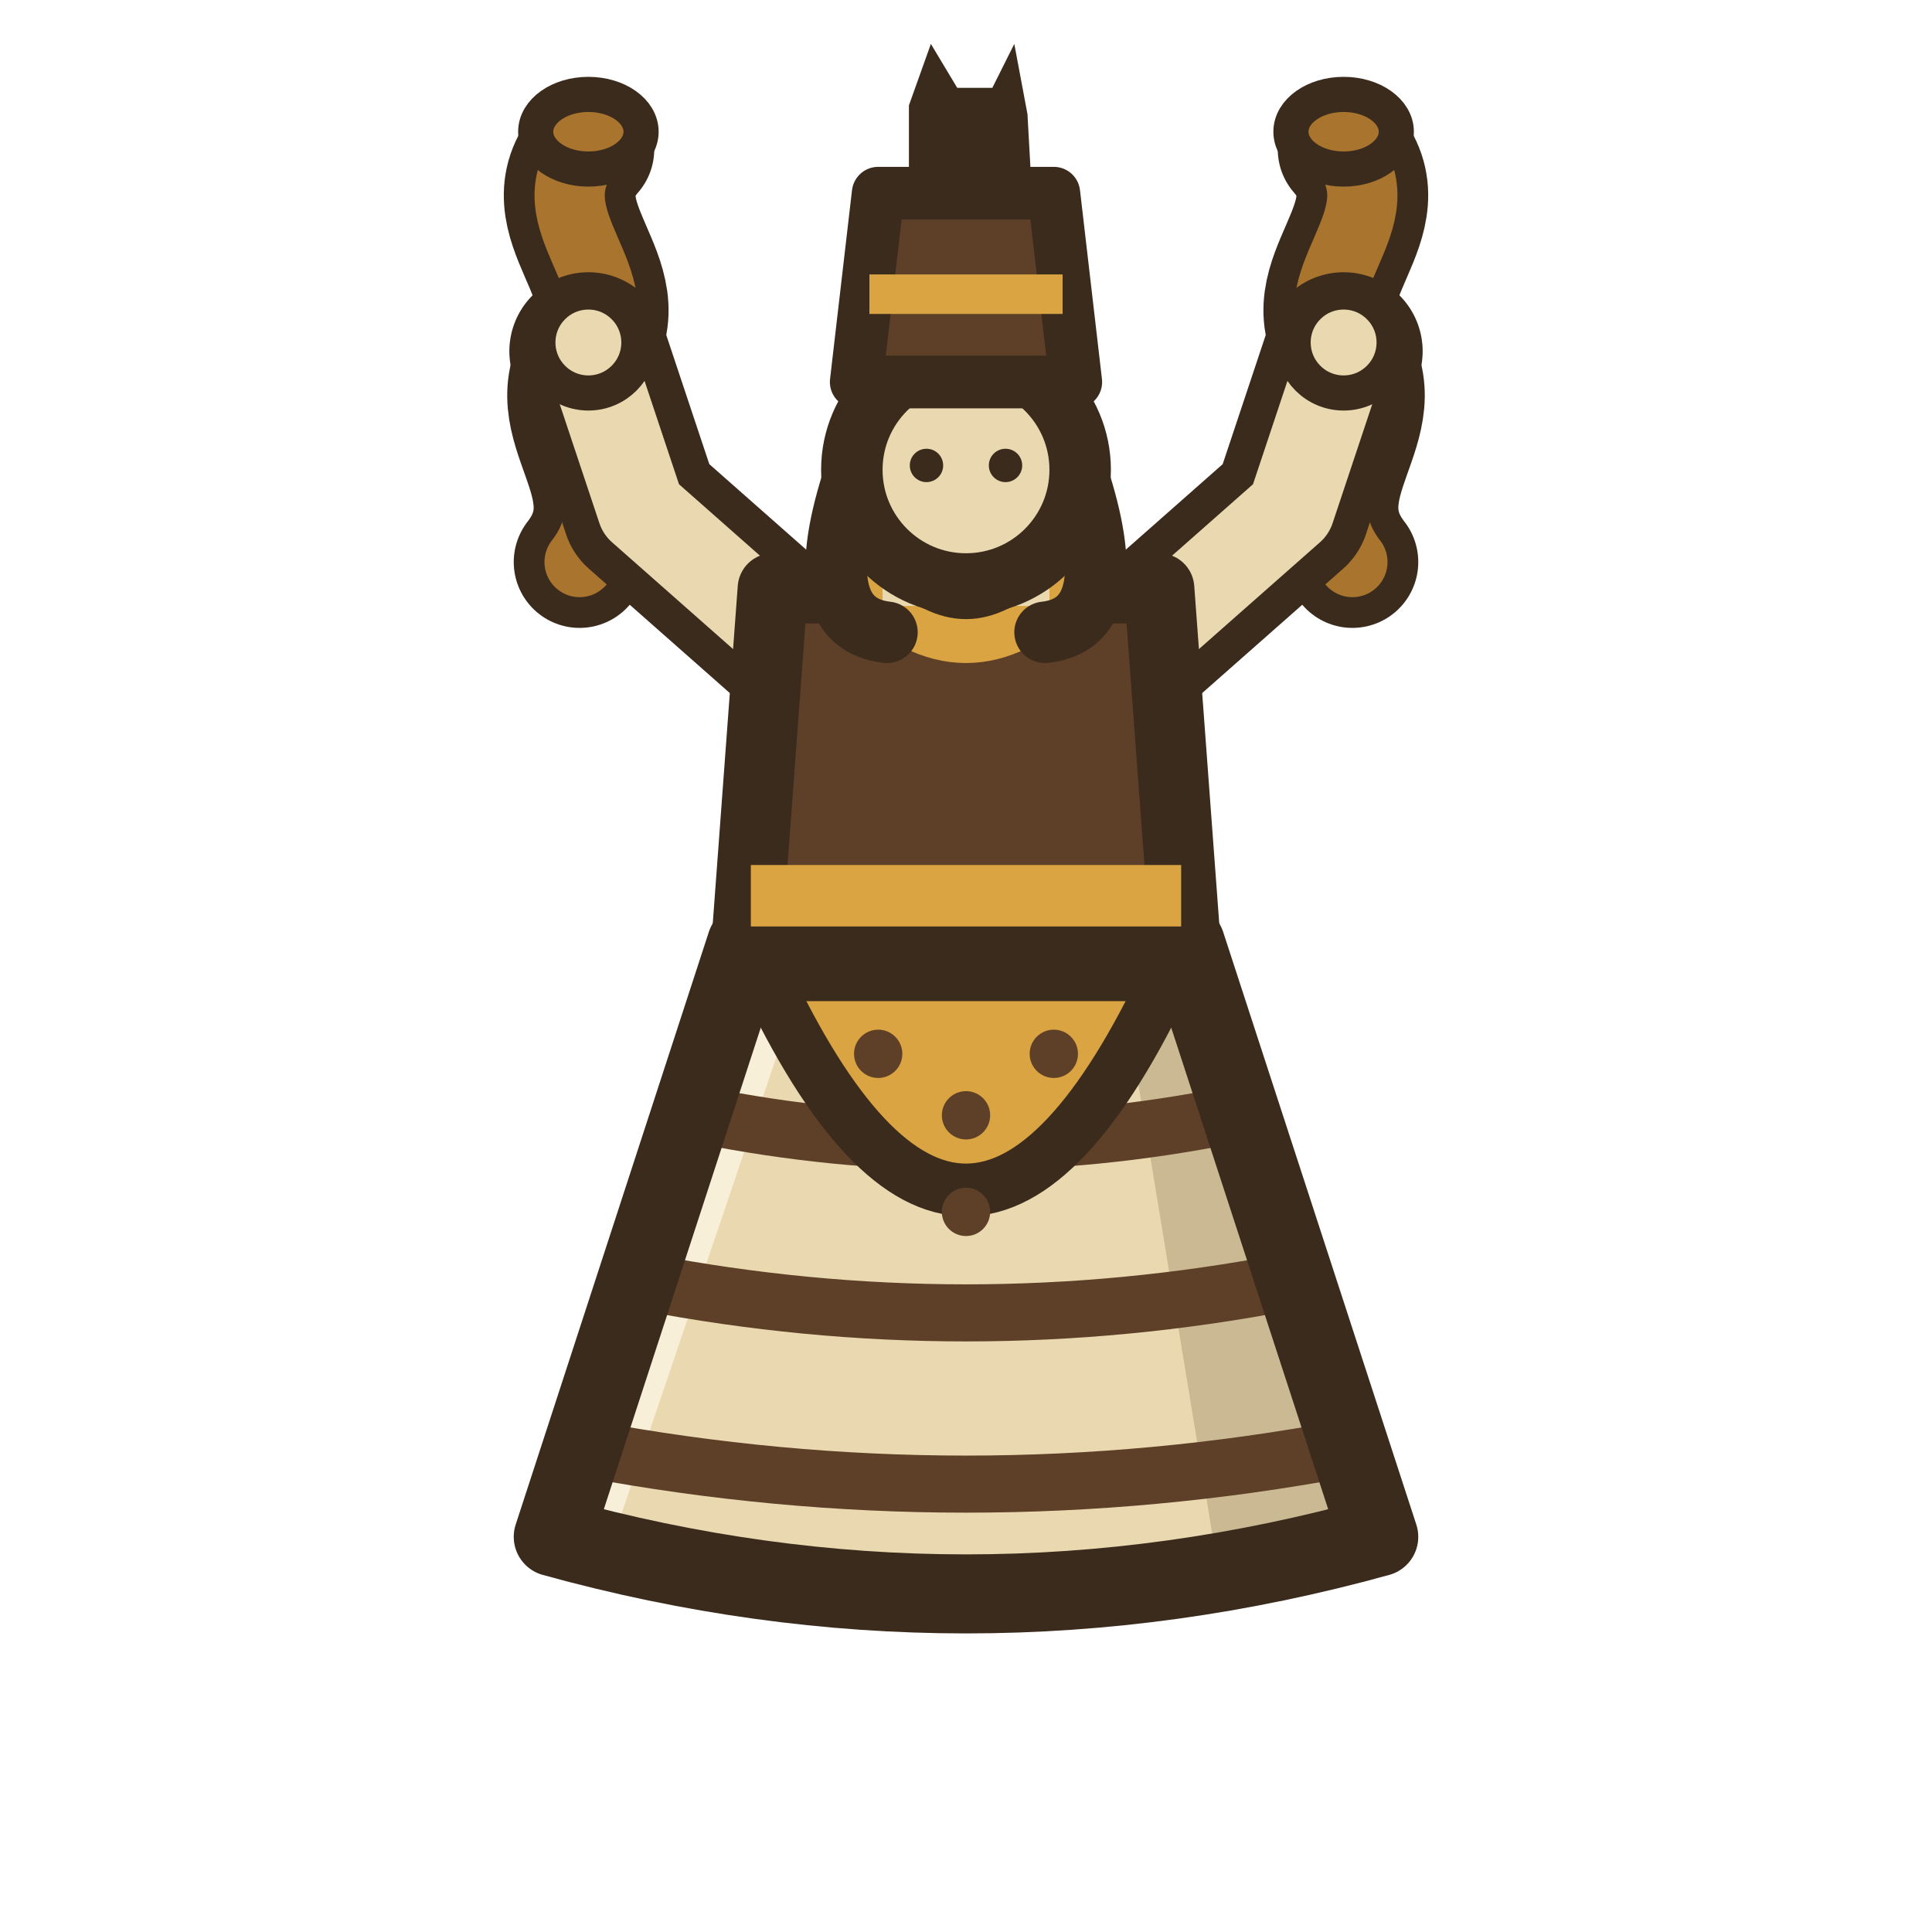
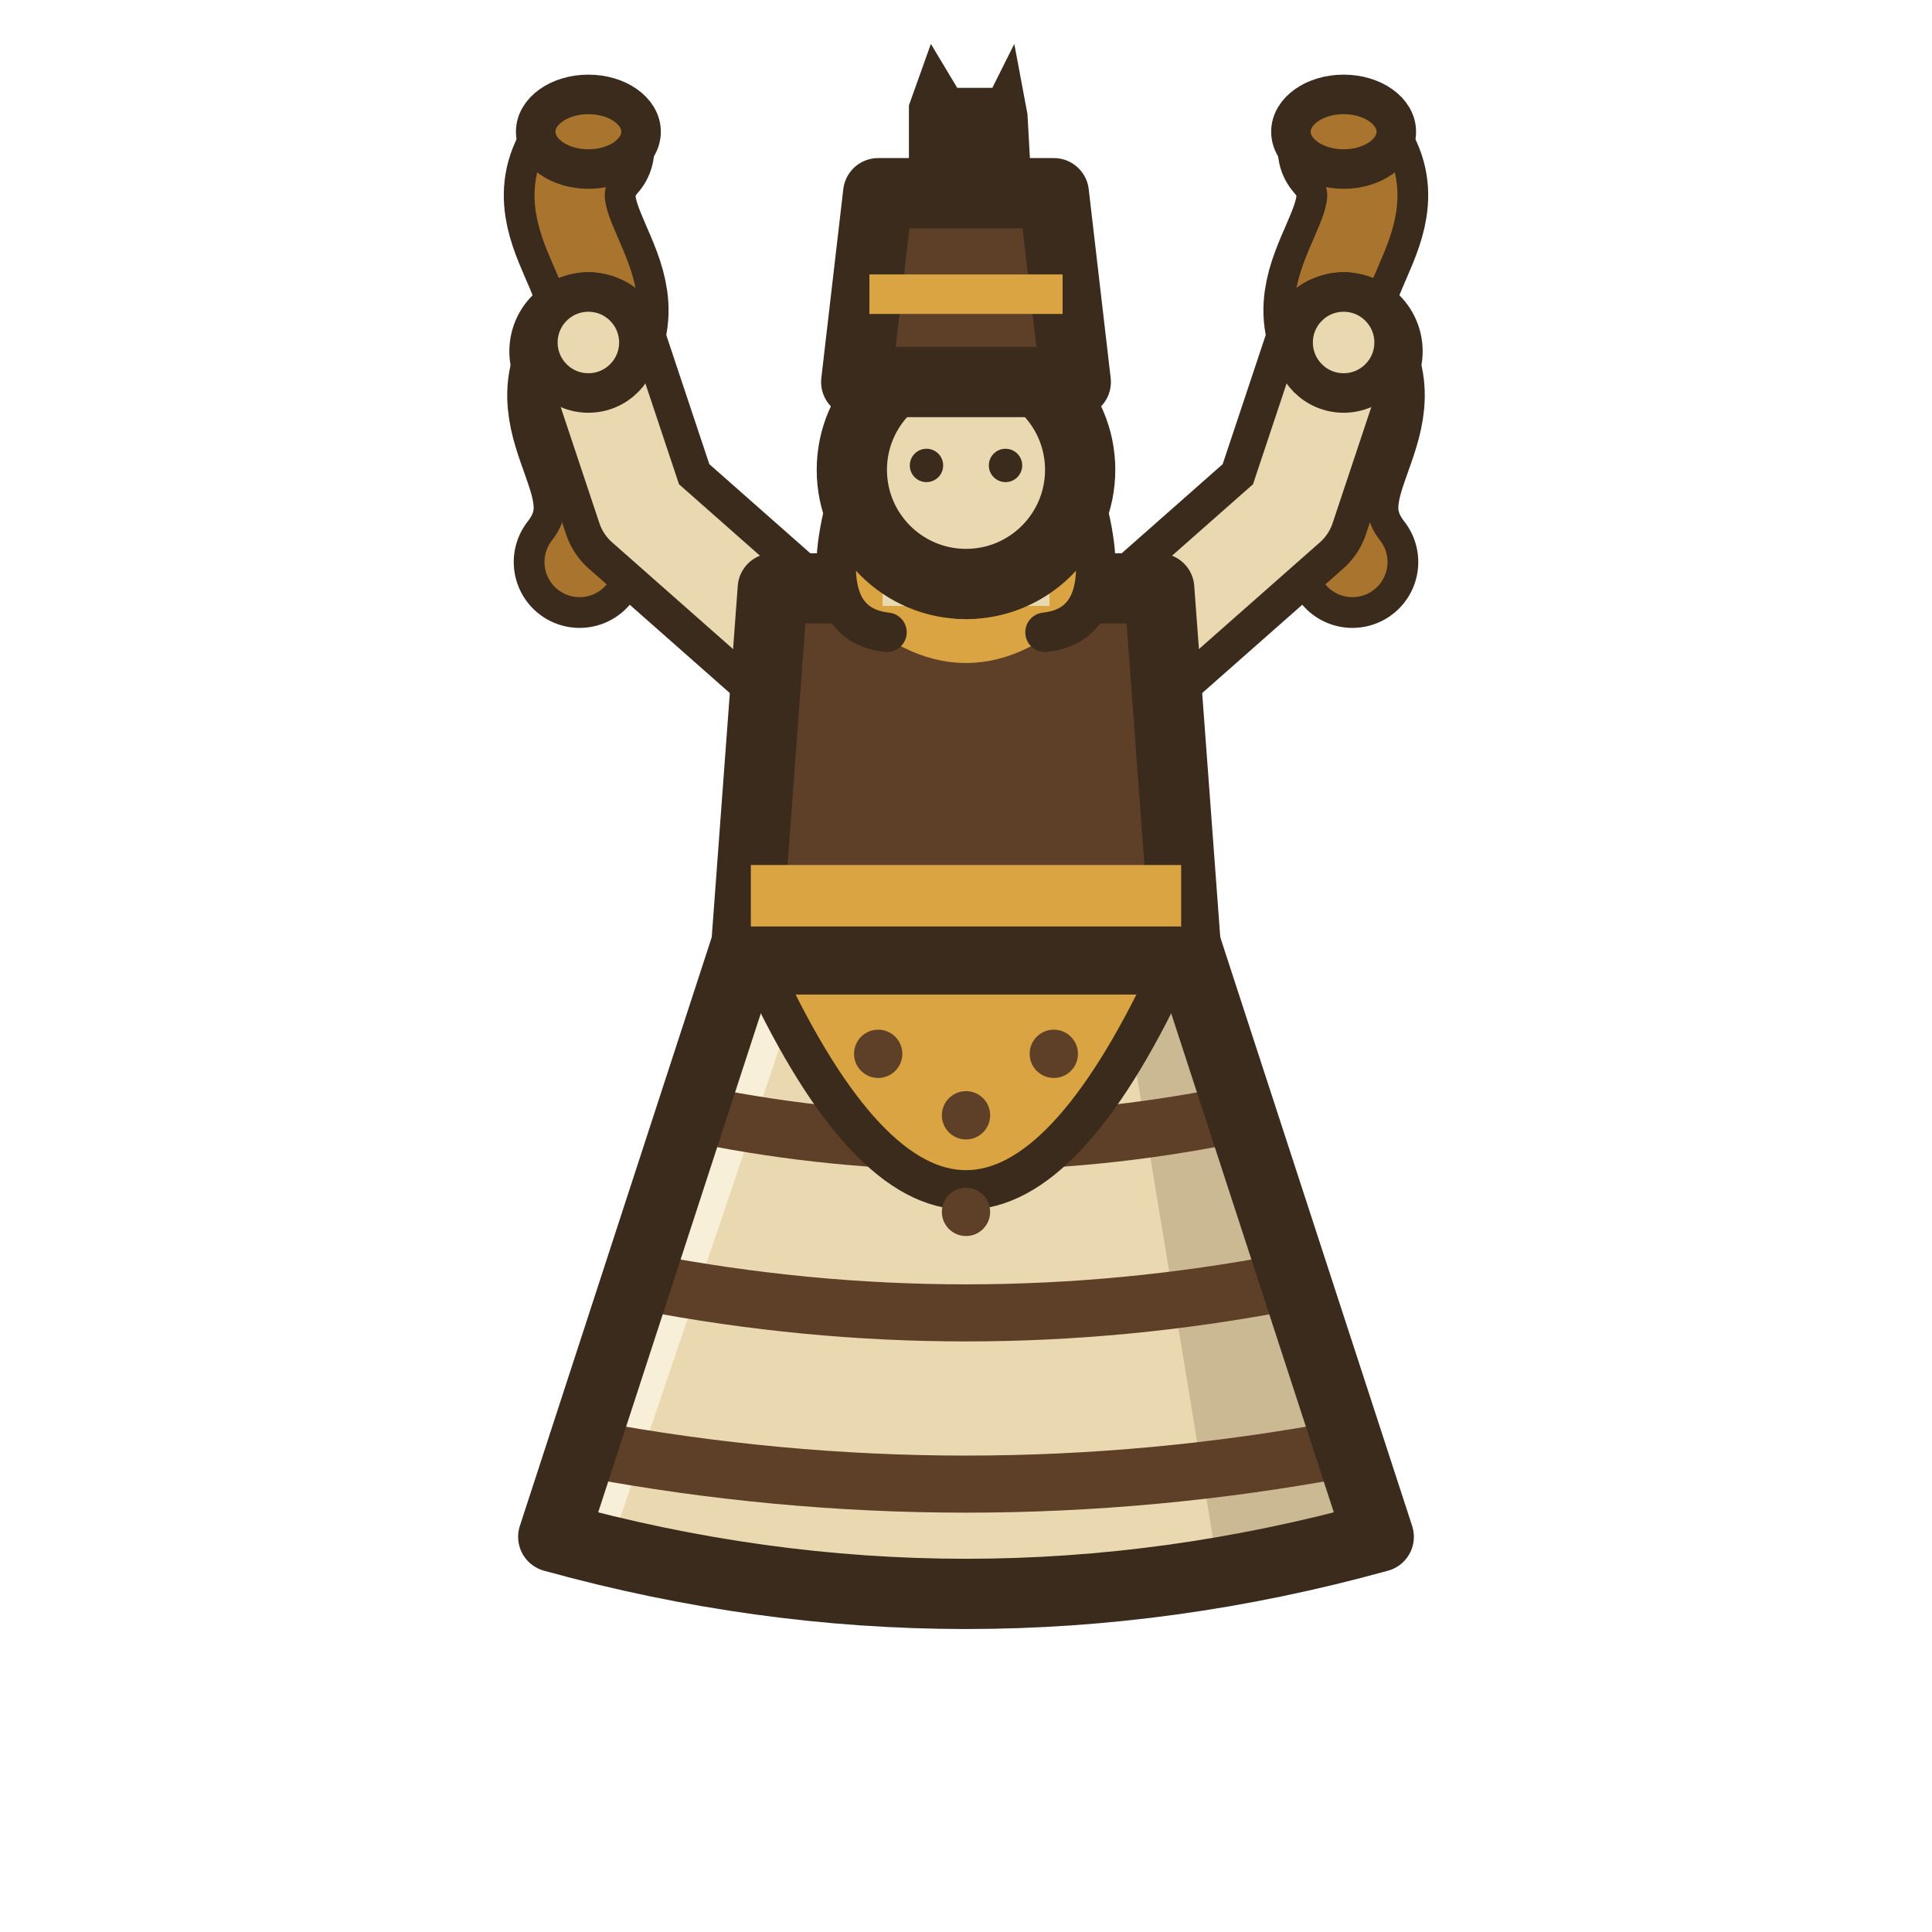
<svg xmlns="http://www.w3.org/2000/svg" width="44" height="44" viewBox="-22 -22 44 44">
  <path d="M-5 -0.5 L5 -0.5 L9.4 13 Q0 15.6 -9.4 13 Z" fill="#ead9b0" />
  <path d="M5 -0.5 L9.4 13 Q7.6 13.8 5.8 14.1 L3.4 -0.5 Z" fill="#cbb994" />
  <path d="M-4.4 0.6 L-8.4 12.4" stroke="#f7efd8" stroke-width="1.1" stroke-linecap="round" />
  <path d="M-6 3.4 Q0 4.6 6 3.4 M-7.3 7.2 Q0 8.6 7.3 7.2 M-8.6 11 Q0 12.6 8.6 11" fill="none" stroke="#5e4028" stroke-width="1.3" stroke-linecap="round" />
-   <path d="M-5 -0.5 L5 -0.5 L9.4 13 Q0 15.6 -9.4 13 Z" fill="none" stroke="#3b2b1d" stroke-width="1.8" stroke-linejoin="round" />
-   <path d="M-4.6 0.2 Q0 10 4.6 0.2 Z" fill="#d9a441" stroke="#3b2b1d" stroke-width="1.2" stroke-linejoin="round" />
+   <path d="M-5 -0.5 L5 -0.5 L9.4 13 Q0 15.6 -9.4 13 Z" fill="none" stroke="#3b2b1d" stroke-width="1.6" stroke-linejoin="round" />
+   <path d="M-4.6 0.2 Q0 10 4.6 0.2 Z" fill="#d9a441" stroke="#3b2b1d" stroke-width="0.9" stroke-linejoin="round" />
  <g fill="#5e4028">
    <circle cx="-2" cy="2" r=".55" />
    <circle cx="0" cy="3.4" r=".55" />
    <circle cx="2" cy="2" r=".55" />
    <circle cx="0" cy="5.6" r=".55" />
  </g>
  <g fill="none" stroke-linecap="round" stroke-linejoin="round">
    <path d="M-8.6 -18.6 C-10 -17 -7.4 -15.6 -8.6 -14 C-9.8 -12.4 -7.4 -11 -8.8 -9.2" stroke="#3b2b1d" stroke-width="3" />
    <path d="M-8.6 -18.6 C-10 -17 -7.4 -15.6 -8.6 -14 C-9.8 -12.4 -7.4 -11 -8.8 -9.2" stroke="#a8742e" stroke-width="1.6" />
    <path d="M8.6 -18.6 C10 -17 7.4 -15.6 8.6 -14 C9.8 -12.4 7.4 -11 8.8 -9.2" stroke="#3b2b1d" stroke-width="3" />
    <path d="M8.6 -18.6 C10 -17 7.4 -15.6 8.6 -14 C9.8 -12.4 7.4 -11 8.8 -9.2" stroke="#a8742e" stroke-width="1.6" />
  </g>
-   <ellipse cx="-8.6" cy="-19" rx="1.2" ry=".85" fill="#a8742e" stroke="#3b2b1d" stroke-width=".8" />
-   <ellipse cx="8.6" cy="-19" rx="1.2" ry=".85" fill="#a8742e" stroke="#3b2b1d" stroke-width=".8" />
+   <ellipse cx="-8.6" cy="-19" rx="1.2" ry=".85" fill="#a8742e" stroke="#3b2b1d" stroke-width="0.9" />
+   <ellipse cx="8.6" cy="-19" rx="1.2" ry=".85" fill="#a8742e" stroke="#3b2b1d" stroke-width="0.9" />
  <g fill="none" stroke-linecap="round" stroke-linejoin="round">
    <path d="M-4 -7.4 L-7.4 -10.4 L-8.6 -14" stroke="#3b2b1d" stroke-width="3.6" />
    <path d="M-4 -7.4 L-7.4 -10.4 L-8.6 -14" stroke="#ead9b0" stroke-width="2" />
    <path d="M4 -7.4 L7.4 -10.4 L8.6 -14" stroke="#3b2b1d" stroke-width="3.6" />
    <path d="M4 -7.4 L7.4 -10.4 L8.6 -14" stroke="#ead9b0" stroke-width="2" />
  </g>
-   <circle cx="-8.6" cy="-14.2" r="1.15" fill="#ead9b0" stroke="#3b2b1d" stroke-width=".8" />
-   <circle cx="8.6" cy="-14.2" r="1.15" fill="#ead9b0" stroke="#3b2b1d" stroke-width=".8" />
+   <circle cx="-8.6" cy="-14.2" r="1.15" fill="#ead9b0" stroke="#3b2b1d" stroke-width="0.9" />
+   <circle cx="8.6" cy="-14.2" r="1.15" fill="#ead9b0" stroke="#3b2b1d" stroke-width="0.9" />
  <path d="M-4.4 -8.6 L4.4 -8.6 L5 -0.5 L-5 -0.5 Z" fill="#5e4028" stroke="#3b2b1d" stroke-width="1.6" stroke-linejoin="round" />
  <path d="M-2.4 -8.6 Q0 -6.2 2.4 -8.6" fill="none" stroke="#d9a441" stroke-width="1" stroke-linecap="round" />
  <path d="M-4.9 -1.6 H4.9" stroke="#d9a441" stroke-width="1.4" />
  <path d="M-1.1 -9 V-8.2 M1.1 -9 V-8.2" stroke="#ead9b0" stroke-width="1.6" />
-   <path d="M-2.6 -11 Q-3.6 -7.8 -1.8 -7.6 M2.6 -11 Q3.6 -7.8 1.8 -7.6" fill="none" stroke="#3b2b1d" stroke-width="1.4" stroke-linecap="round" />
-   <circle cx="0" cy="-11.3" r="2.6" fill="#ead9b0" stroke="#3b2b1d" stroke-width="1.4" />
+   <path d="M-2.6 -11 Q-3.6 -7.8 -1.8 -7.6 M2.6 -11 Q3.6 -7.8 1.8 -7.6" fill="none" stroke="#3b2b1d" stroke-width="0.9" stroke-linecap="round" />
+   <circle cx="0" cy="-11.3" r="2.6" fill="#ead9b0" stroke="#3b2b1d" stroke-width="1.6" />
  <circle cx="-0.9" cy="-11.4" r=".38" fill="#3b2b1d" />
  <circle cx="0.9" cy="-11.4" r=".38" fill="#3b2b1d" />
-   <path d="M-2.5 -13.3 L-2 -17.6 L2 -17.6 L2.5 -13.3 Z" fill="#5e4028" stroke="#3b2b1d" stroke-width="1.2" stroke-linejoin="round" />
+   <path d="M-2.5 -13.3 L-2 -17.6 L2 -17.6 L2.5 -13.3 Z" fill="#5e4028" stroke="#3b2b1d" stroke-width="1.6" stroke-linejoin="round" />
  <path d="M-2.2 -15.3 H2.2" stroke="#d9a441" stroke-width=".9" />
  <path d="M-1.3 -17.6 L-1.3 -19.6 L-0.8 -21 L-0.2 -20 L0.6 -20 L1.1 -21 L1.4 -19.4 L1.5 -17.6 Z" fill="#3b2b1d" />
</svg>
